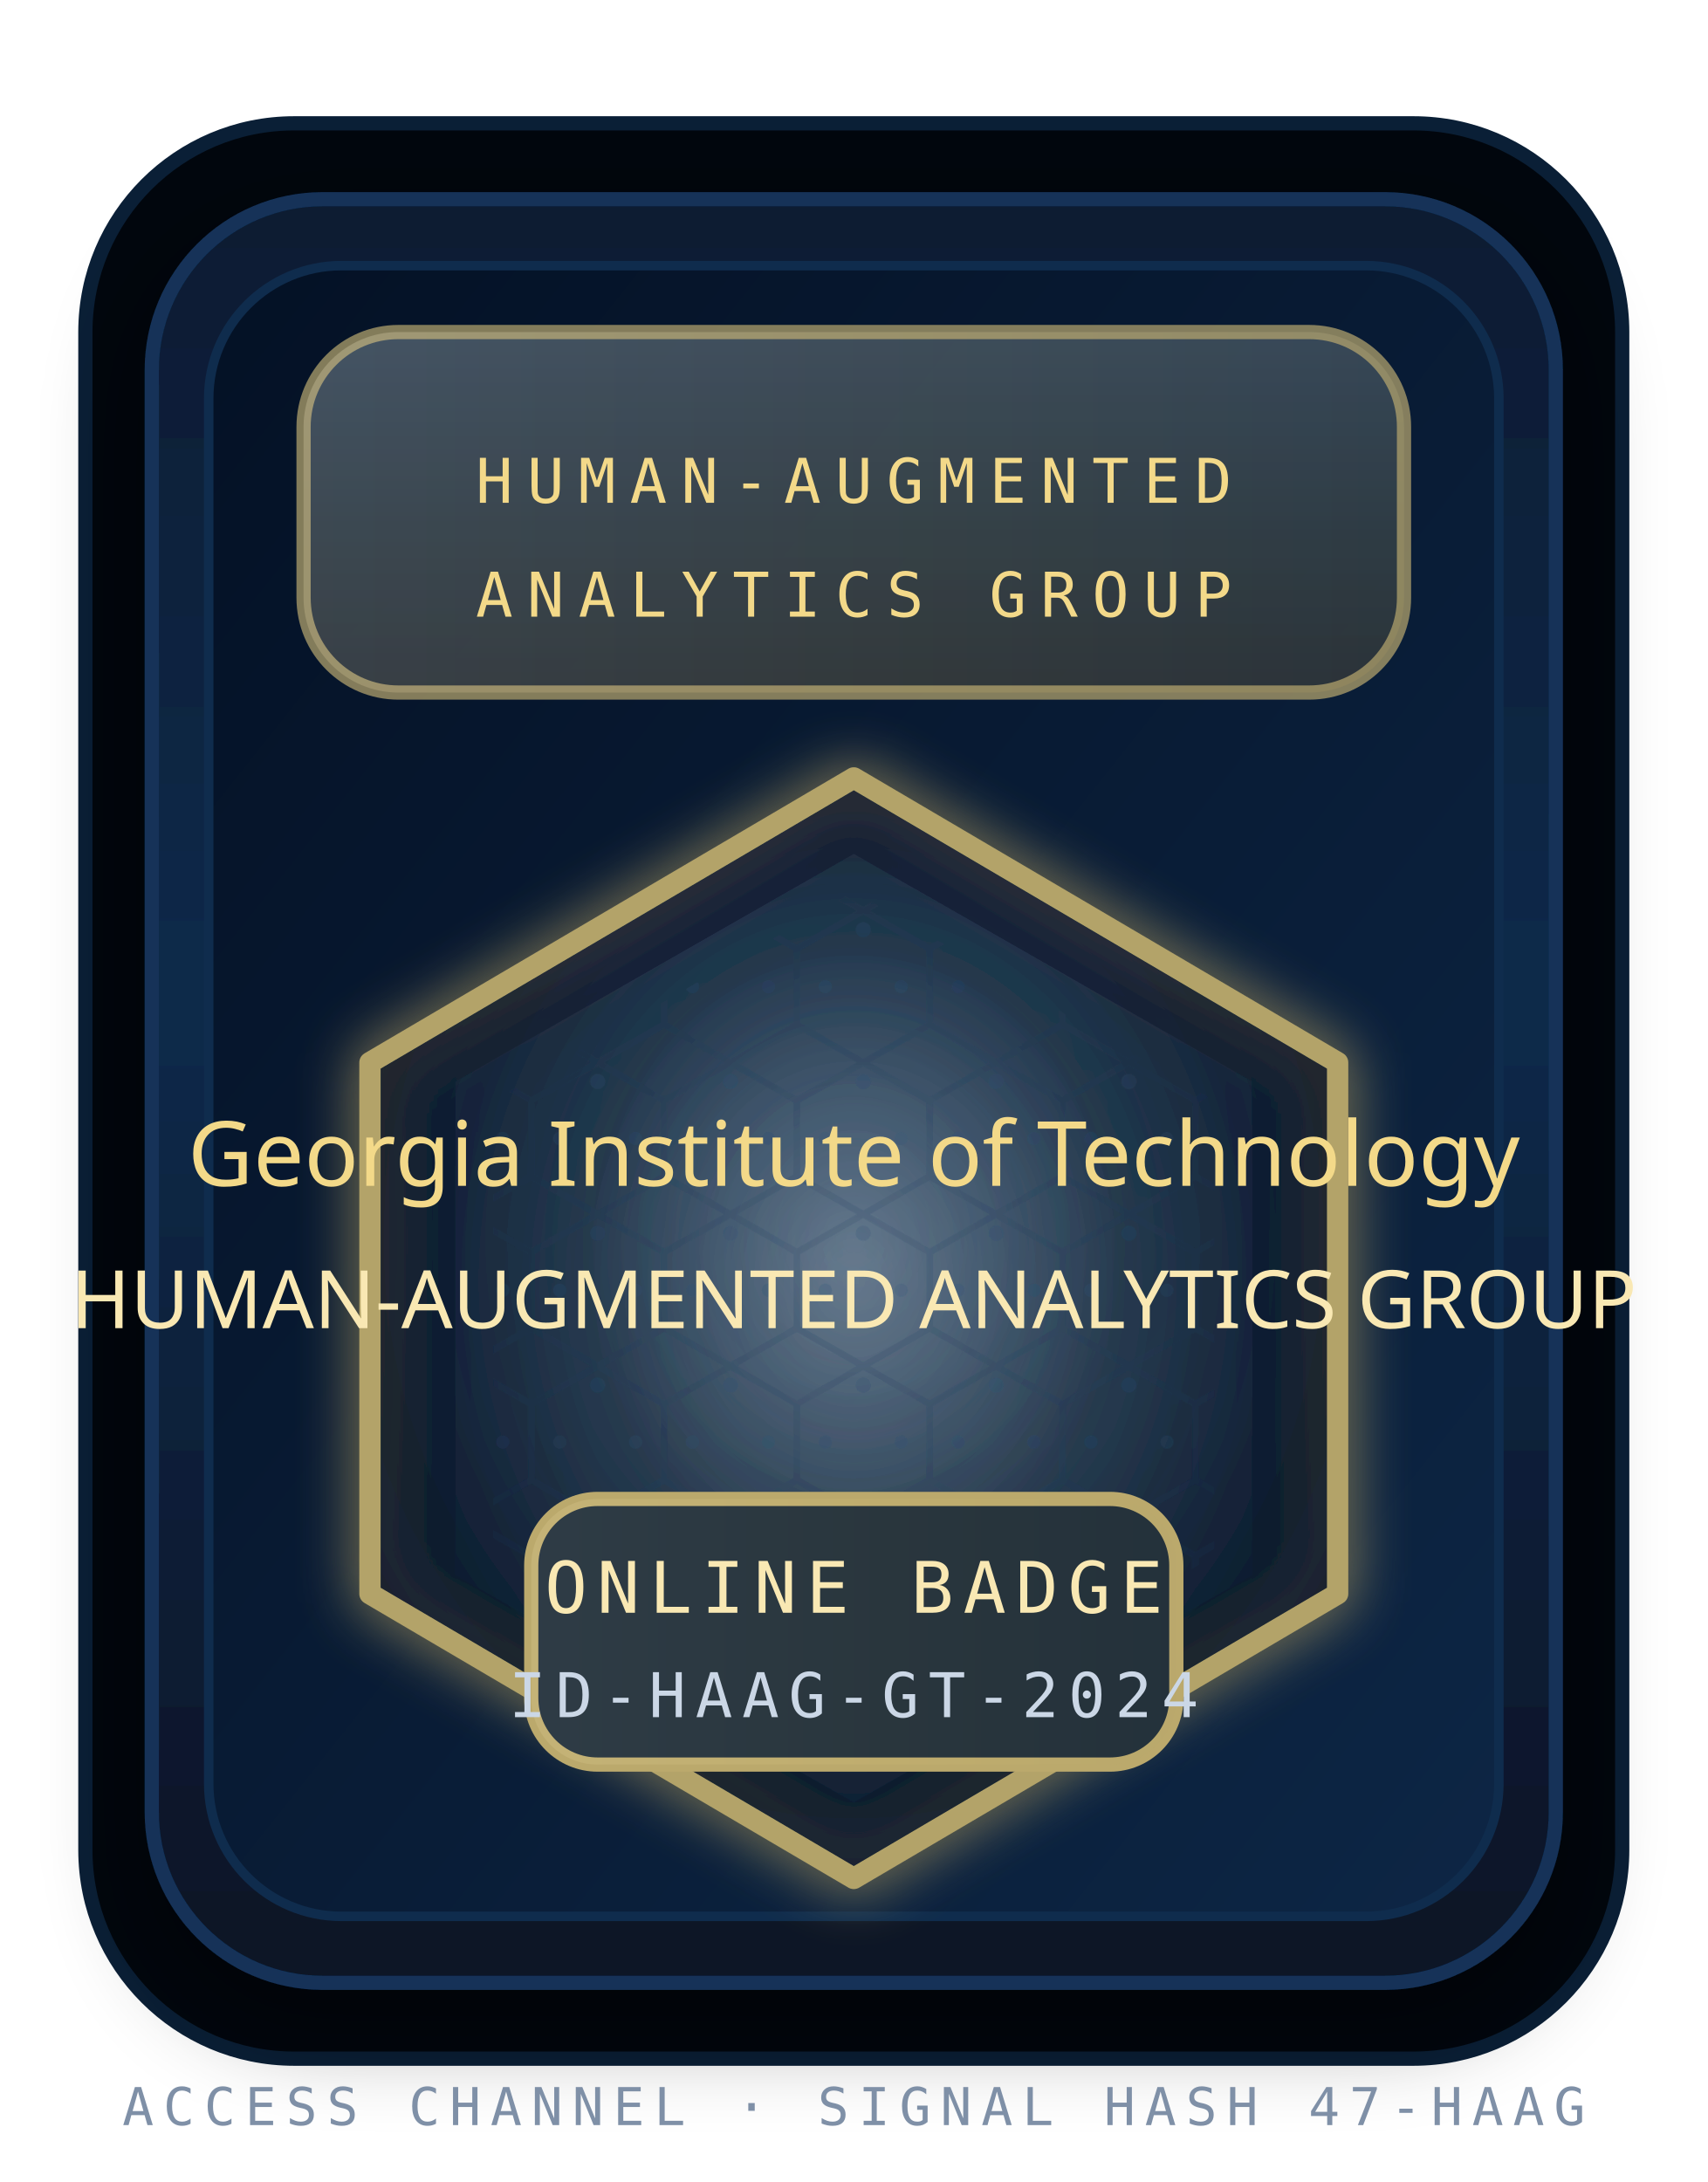
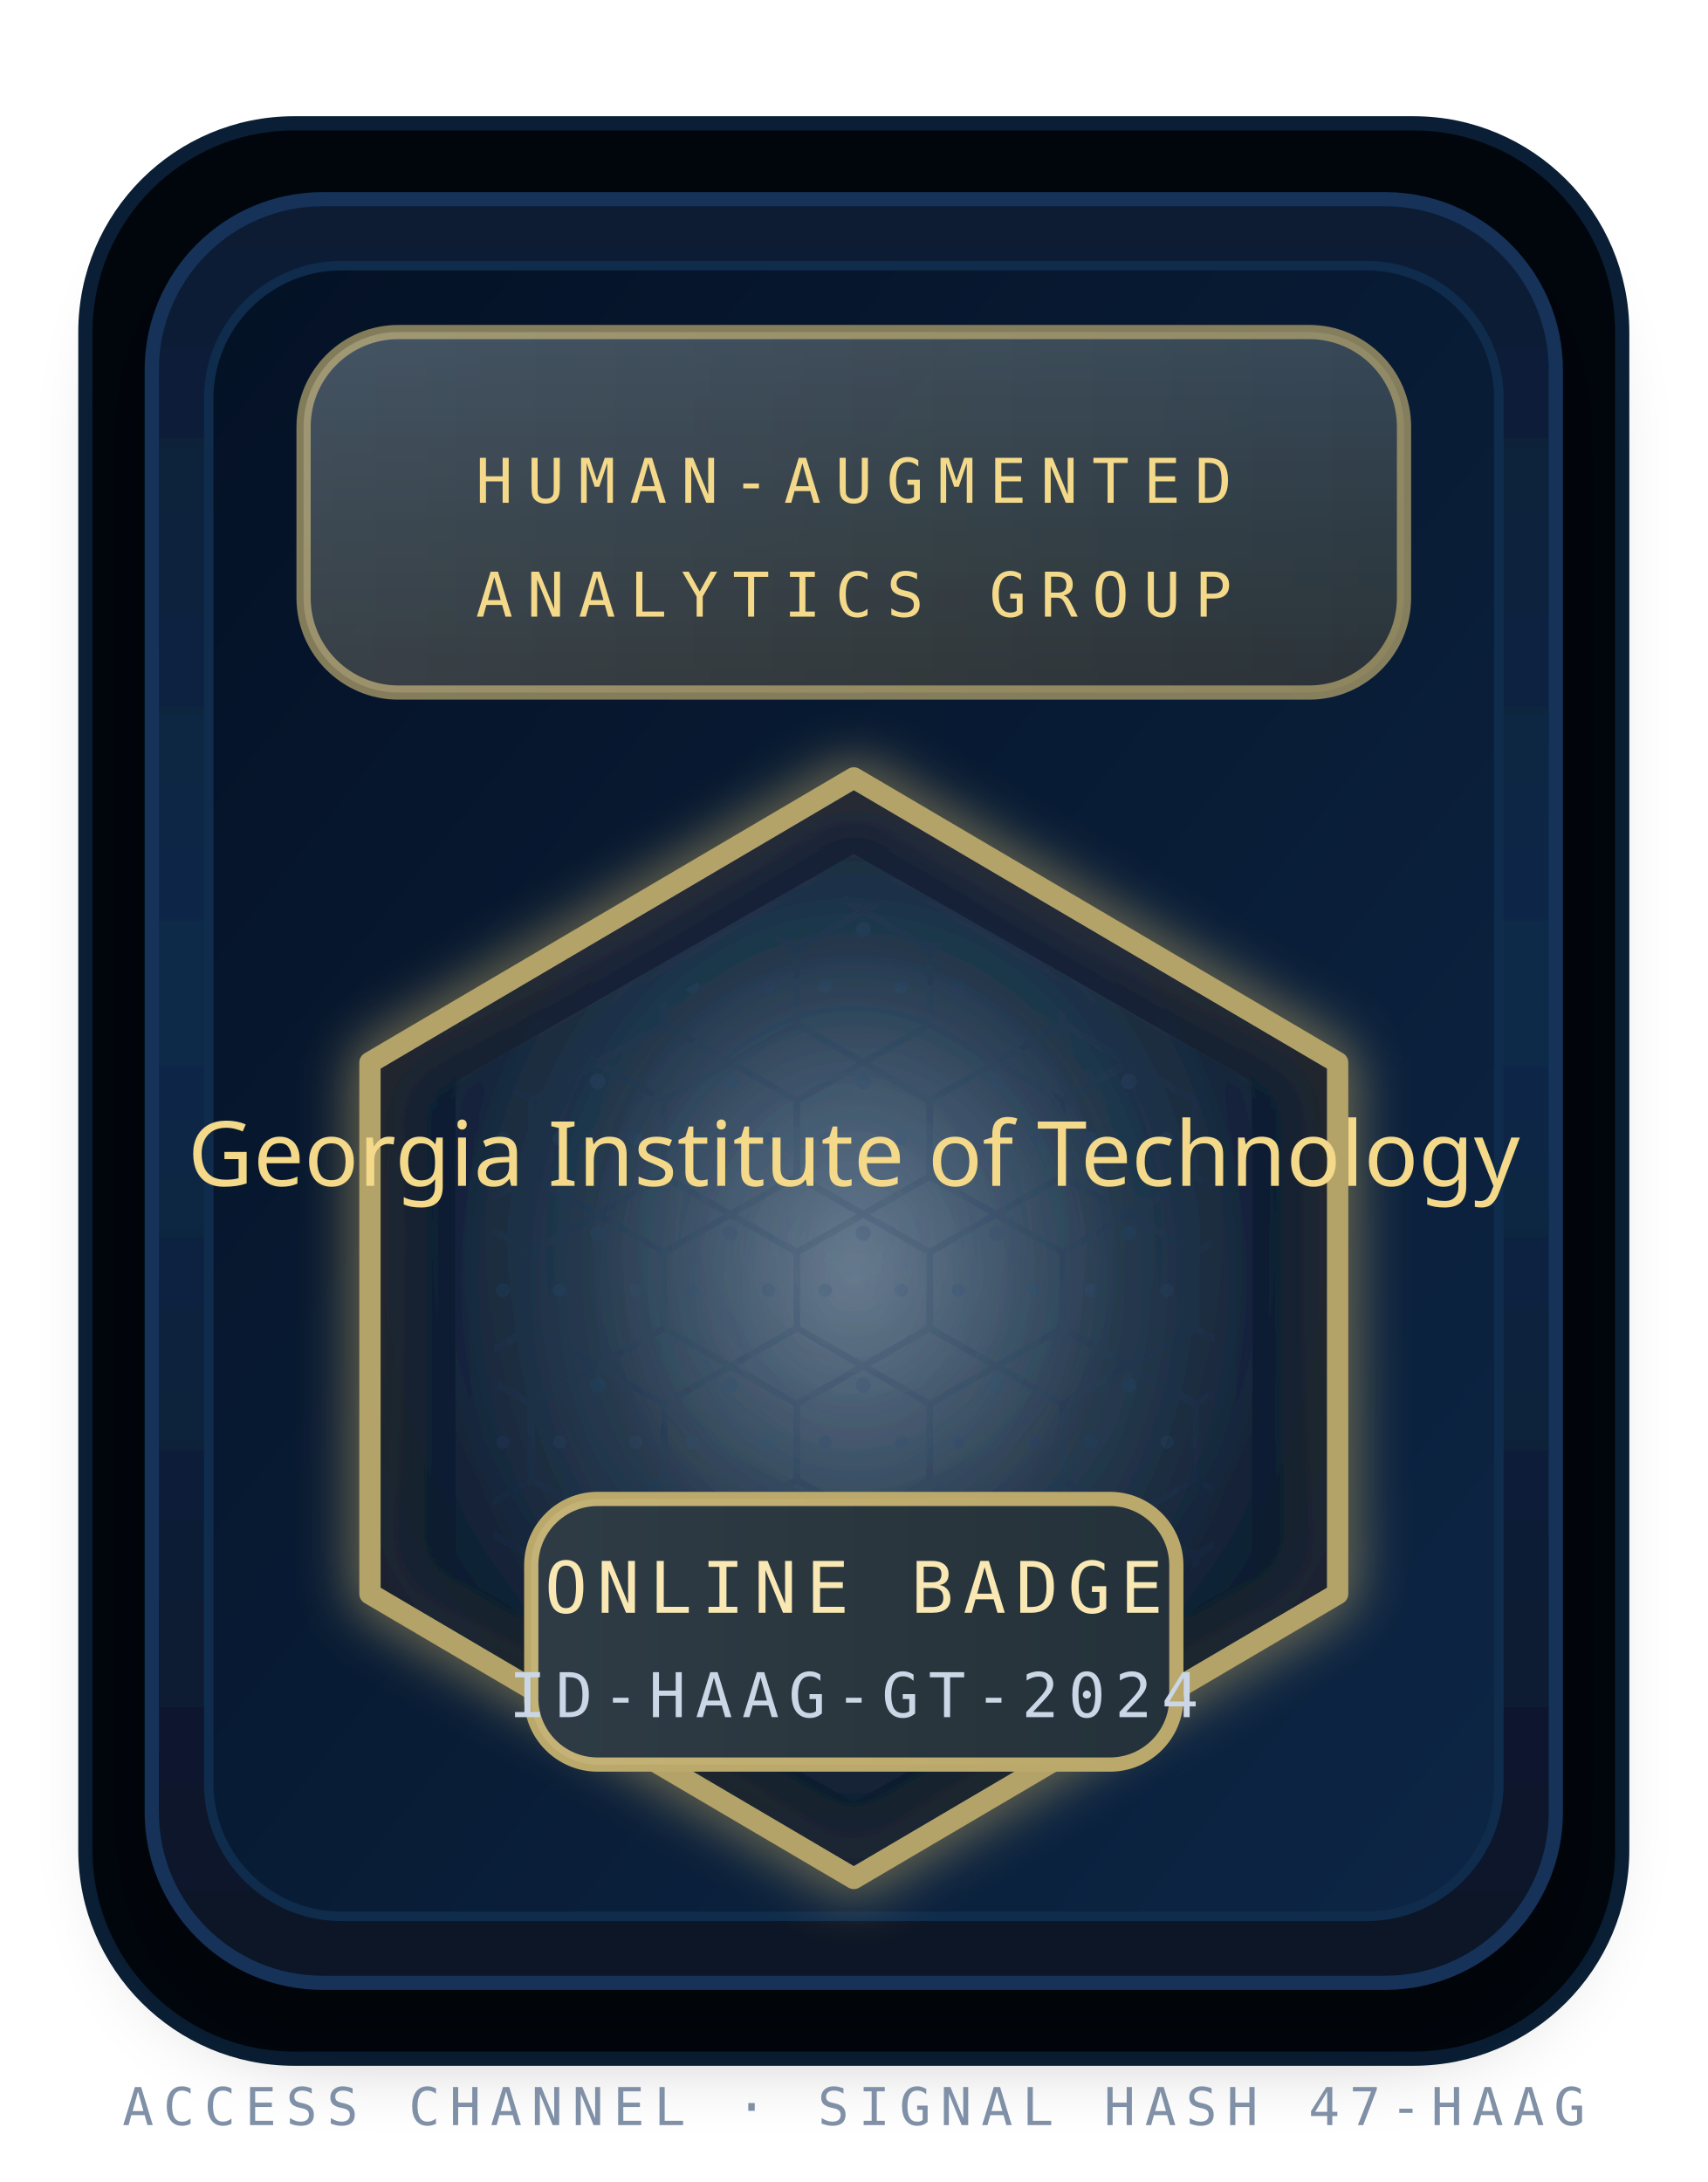
<svg xmlns="http://www.w3.org/2000/svg" width="360" height="460" viewBox="0 0 360 460" role="img" aria-labelledby="title desc">
  <defs>
    <linearGradient id="panelDepth" x1="0%" y1="0%" x2="100%" y2="100%">
      <stop offset="0%" stop-color="#041125" />
      <stop offset="100%" stop-color="#0d2645" />
    </linearGradient>
    <linearGradient id="perimeterGlow" x1="0%" y1="0%" x2="0%" y2="100%">
      <stop offset="0%" stop-color="#0b1b32" />
      <stop offset="45%" stop-color="#0f2a4a" />
      <stop offset="100%" stop-color="#071325" />
    </linearGradient>
    <linearGradient id="goldBand" x1="0%" y1="0%" x2="100%" y2="0%">
      <stop offset="0%" stop-color="#f9e8b3" />
      <stop offset="55%" stop-color="#d9c27a" />
      <stop offset="100%" stop-color="#b3a369" />
    </linearGradient>
    <linearGradient id="headerSheen" x1="0%" y1="0%" x2="0%" y2="100%">
      <stop offset="0%" stop-color="#1a3458" stop-opacity="0.85" />
      <stop offset="60%" stop-color="#0d213a" stop-opacity="0.85" />
      <stop offset="100%" stop-color="#08152a" stop-opacity="0.9" />
    </linearGradient>
    <radialGradient id="aperture" cx="50%" cy="42%" r="60%">
      <stop offset="0%" stop-color="#103253" stop-opacity="0.55" />
      <stop offset="45%" stop-color="#0b2138" stop-opacity="0.85" />
      <stop offset="100%" stop-color="#09182b" stop-opacity="0.95" />
    </radialGradient>
    <radialGradient id="pulse" cx="50%" cy="45%" r="62%">
      <stop offset="0%" stop-color="#ffffff" stop-opacity="0.28" />
      <stop offset="55%" stop-color="#ffffff" stop-opacity="0.1" />
      <stop offset="100%" stop-color="#ffffff" stop-opacity="0" />
    </radialGradient>
    <pattern id="hexCircuit" width="28" height="32" patternUnits="userSpaceOnUse">
      <path d="M14 0 L28 8 L28 24 L14 32 L0 24 L0 8 Z" fill="none" stroke="#1c3b5f" stroke-width="1.4" opacity="0.4" />
      <circle cx="14" cy="4" r="1.6" fill="#285178" opacity="0.55" />
      <circle cx="6" cy="16" r="1.4" fill="#285178" opacity="0.55" />
      <circle cx="22" cy="16" r="1.4" fill="#285178" opacity="0.55" />
    </pattern>
    <filter id="dropShadow" x="-20%" y="-20%" width="140%" height="140%">
      <feDropShadow dx="0" dy="8" stdDeviation="10" flood-color="#000000" flood-opacity="0.45" />
    </filter>
    <filter id="innerGlow" x="-30%" y="-30%" width="160%" height="160%">
      <feGaussianBlur stdDeviation="6" result="blur" />
      <feMerge>
        <feMergeNode in="blur" />
        <feMergeNode in="SourceGraphic" />
      </feMerge>
    </filter>
    <style>
      .sans { font-family: 'Montserrat', 'Segoe UI', sans-serif; }
      .mono { font-family: 'Fira Code', 'Source Code Pro', monospace; letter-spacing: 3px; }
      .mono.tight { letter-spacing: 2px; }
    </style>
  </defs>
  <rect x="18" y="26" width="324" height="408" rx="44" fill="#01060d" stroke="#0a1f36" stroke-width="3" />
  <rect x="32" y="42" width="296" height="376" rx="36" fill="url(#perimeterGlow)" stroke="#123258" stroke-width="3" filter="url(#dropShadow)" />
  <rect x="44" y="56" width="272" height="348" rx="28" fill="url(#panelDepth)" stroke="#0f2c4d" stroke-width="2" />
  <g>
    <rect x="64" y="70" width="232" height="76" rx="20" fill="url(#headerSheen)" stroke="#b9a96f" stroke-opacity="0.7" stroke-width="3" />
    <rect x="64" y="70" width="232" height="76" rx="20" fill="url(#goldBand)" opacity="0.2" />
    <text class="mono" x="180" y="106" font-size="13" fill="#f3d989" text-anchor="middle">HUMAN-AUGMENTED</text>
    <text class="mono" x="180" y="130" font-size="13" fill="#f3d989" text-anchor="middle">ANALYTICS GROUP</text>
  </g>
  <g filter="url(#innerGlow)">
    <path d="M180 164 L282 224 V336 L180 396 L78 336 V224 Z" fill="url(#aperture)" stroke="#b3a369" stroke-width="4.5" stroke-linejoin="round" />
    <path d="M180 180 L264 228 V332 L180 380 L96 332 V228 Z" fill="url(#pulse)" />
    <path d="M180 188 L256 232 V328 L180 372 L104 328 V232 Z" fill="url(#hexCircuit)" opacity="0.35" />
  </g>
  <g aria-label="Georgia Tech Human-Augmented Analytics Group" class="sans" fill="#f3d989" text-anchor="middle">
    <text x="180" y="250" font-size="19" textLength="216" lengthAdjust="spacing">Georgia Institute of Technology</text>
-     <text x="180" y="280" font-size="17" fill="#f9e8b3" textLength="216" lengthAdjust="spacing">HUMAN-AUGMENTED ANALYTICS GROUP</text>
  </g>
  <g>
    <rect x="112" y="316" width="136" height="56" rx="14" fill="#0a1d33" stroke="#bba96c" stroke-width="3" />
    <rect x="112" y="316" width="136" height="56" rx="14" fill="url(#goldBand)" opacity="0.15" />
    <text class="mono tight" x="180" y="340" font-size="15" text-anchor="middle" fill="#f9e8b3">ONLINE BADGE</text>
    <text class="mono tight" x="180" y="362" font-size="13" text-anchor="middle" fill="#cbd7e6">ID-HAAG-GT-2024</text>
  </g>
  <g>
    <text class="mono tight" x="50%" y="448" font-size="11" fill="#7f90a7" text-anchor="middle">ACCESS CHANNEL · SIGNAL HASH 47-HAAG</text>
  </g>
</svg>
